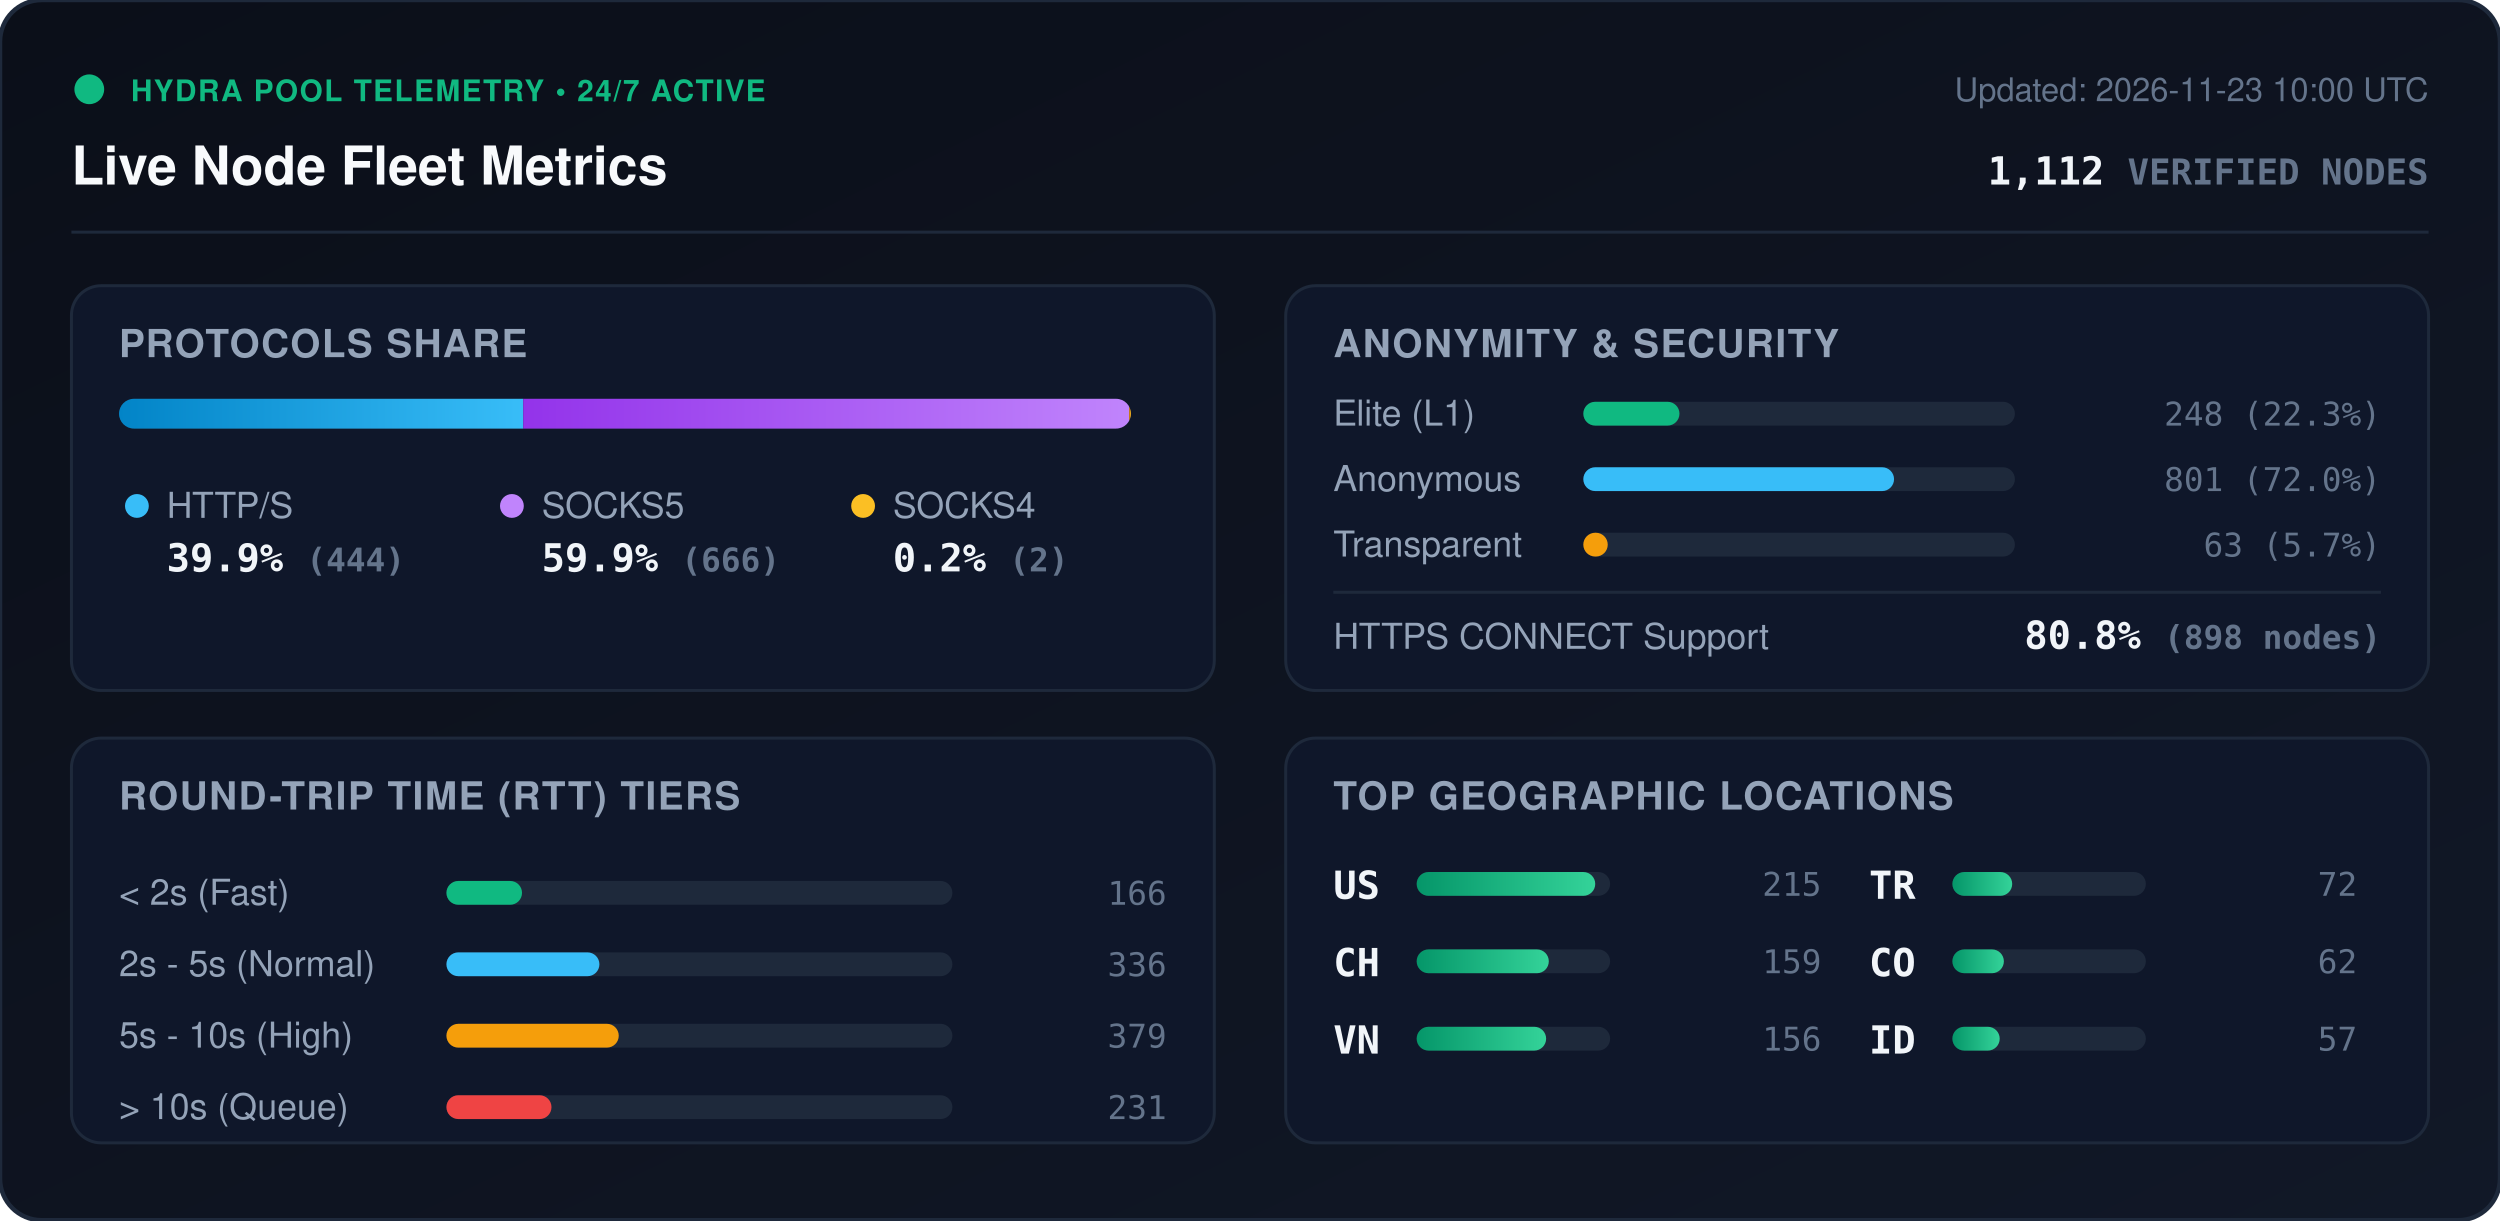
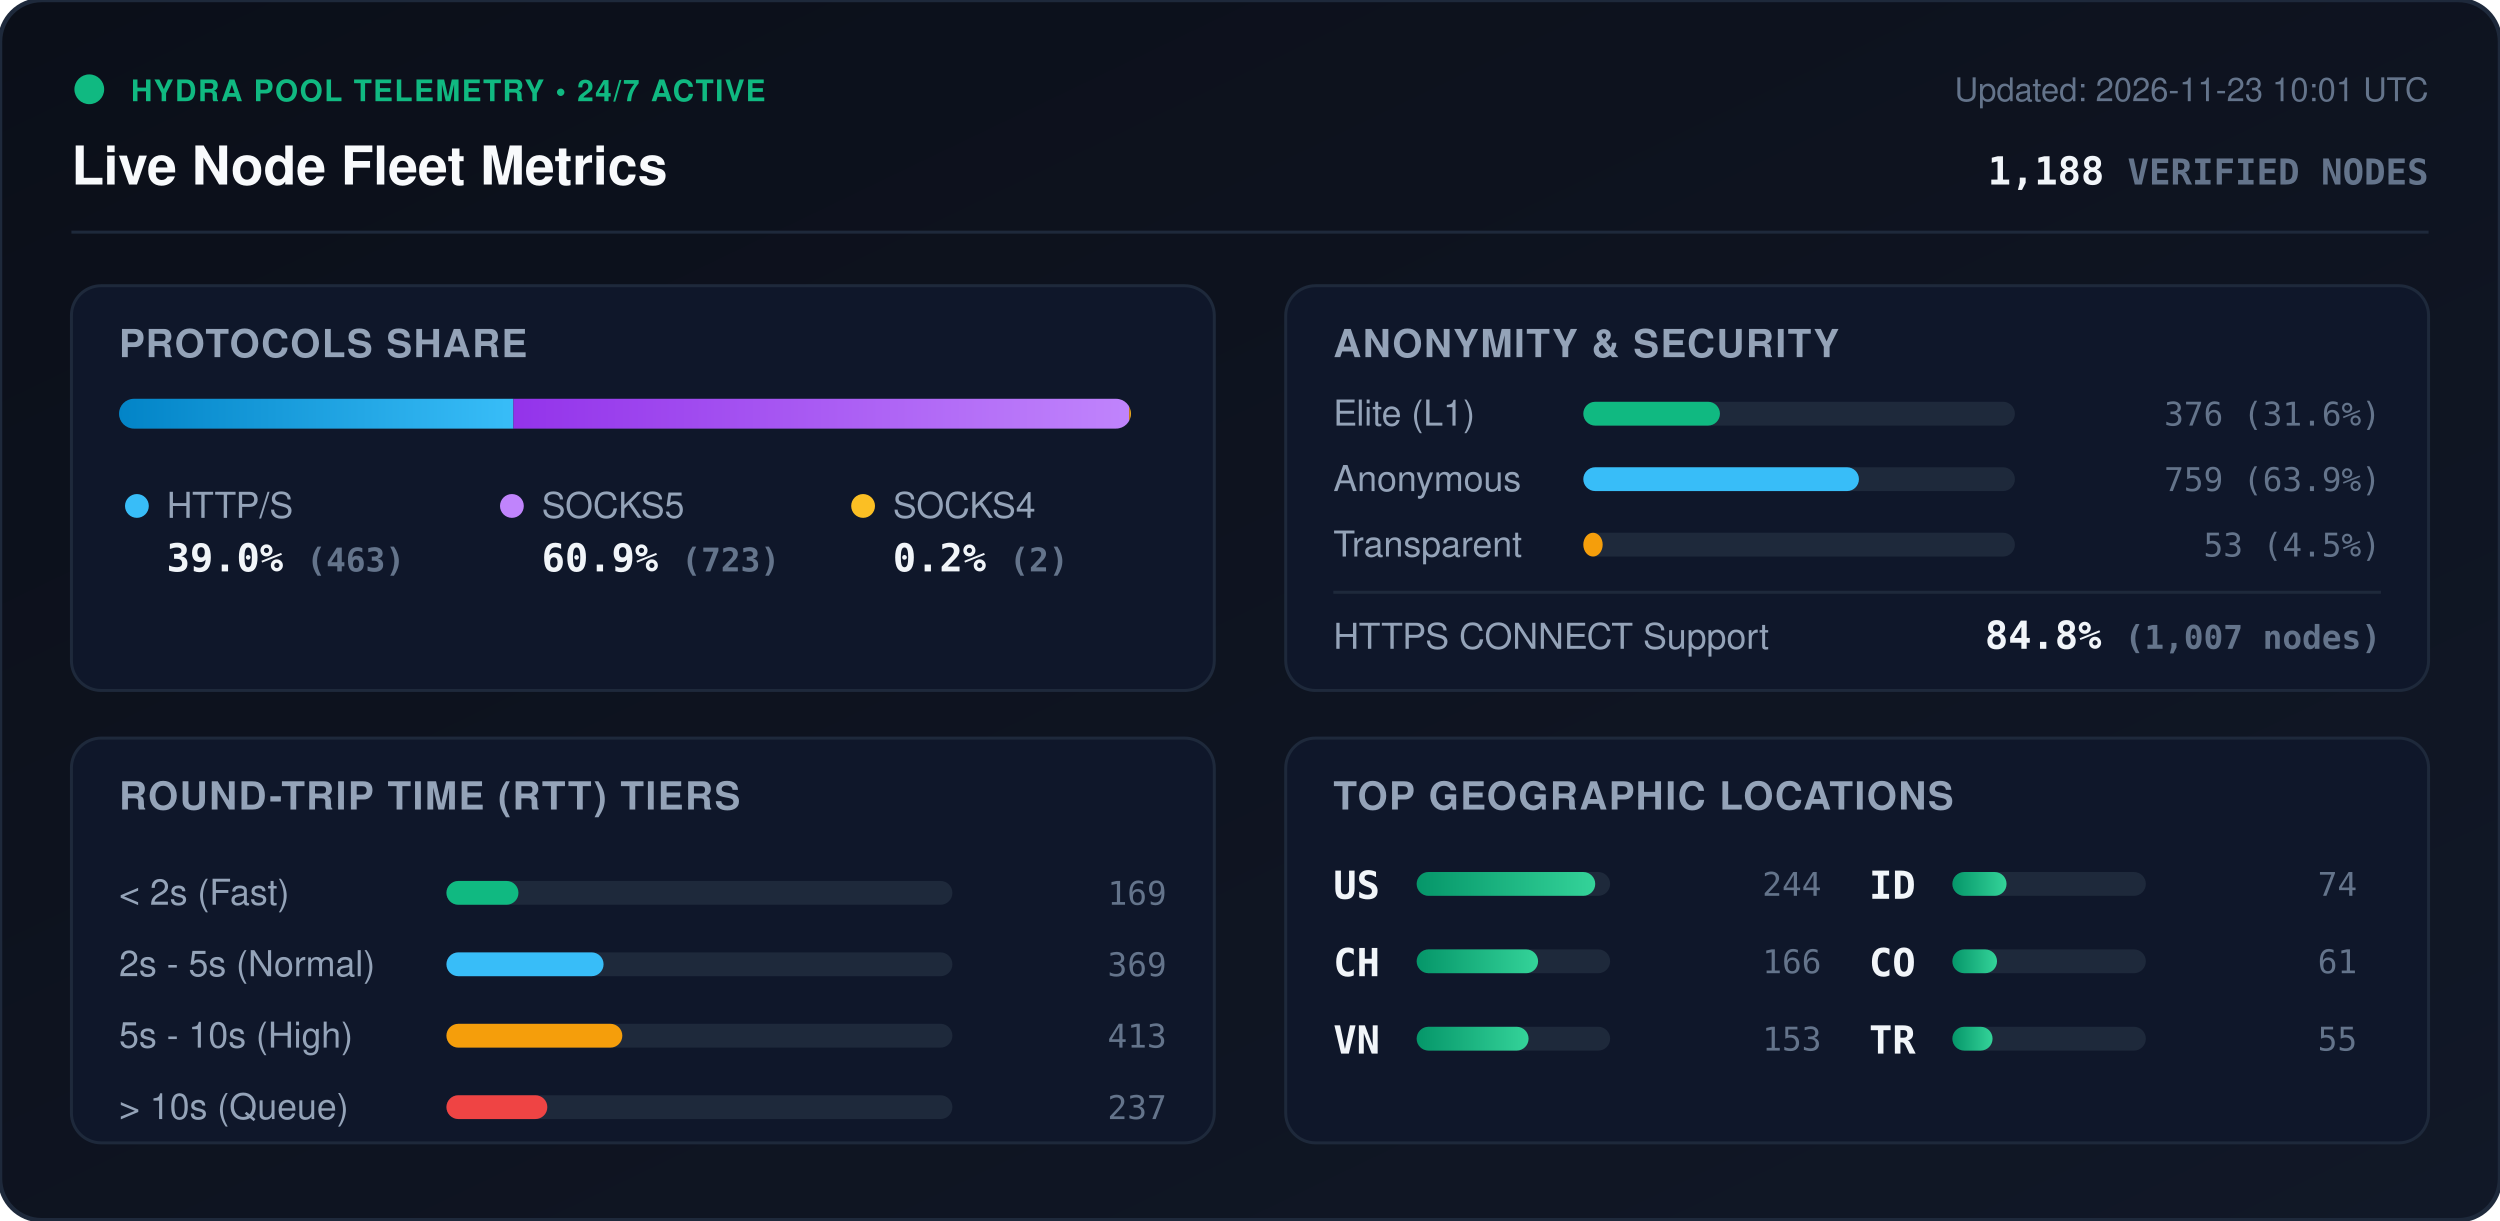
<svg xmlns="http://www.w3.org/2000/svg" viewBox="0 0 840 410" width="840" height="410" style="max-width: 100%; height: auto;">
  <defs>
    <linearGradient id="bg" x1="0%" y1="0%" x2="100%" y2="100%">
      <stop offset="0%" stop-color="#0b0f19" />
      <stop offset="100%" stop-color="#111827" />
    </linearGradient>
    <linearGradient id="bar-http" x1="0%" y1="0%" x2="100%" y2="0%">
      <stop offset="0%" stop-color="#0284c7" />
      <stop offset="100%" stop-color="#38bdf8" />
    </linearGradient>
    <linearGradient id="bar-socks5" x1="0%" y1="0%" x2="100%" y2="0%">
      <stop offset="0%" stop-color="#9333ea" />
      <stop offset="100%" stop-color="#c084fc" />
    </linearGradient>
    <linearGradient id="bar-socks4" x1="0%" y1="0%" x2="100%" y2="0%">
      <stop offset="0%" stop-color="#d97706" />
      <stop offset="100%" stop-color="#fbbf24" />
    </linearGradient>
    <linearGradient id="bar-green" x1="0%" y1="0%" x2="100%" y2="0%">
      <stop offset="0%" stop-color="#059669" />
      <stop offset="100%" stop-color="#34d399" />
    </linearGradient>
    <clipPath id="prog-track-clip">
      <rect width="340.0" height="10" rx="5" />
    </clipPath>
    <style>
      .title { font: 700 18px -apple-system, BlinkMacSystemFont, 'Segoe UI', Helvetica, Arial, sans-serif; fill: #f8fafc; }
      .sub { font: 500 11px -apple-system, BlinkMacSystemFont, 'Segoe UI', Helvetica, Arial, sans-serif; fill: #64748b; }
      .section-hdr { font: 600 13px -apple-system, BlinkMacSystemFont, 'Segoe UI', Helvetica, Arial, sans-serif; fill: #94a3b8; letter-spacing: 0.5px; }
      .metric-val { font: 700 13px -apple-system, BlinkMacSystemFont, 'Segoe UI', Helvetica, Arial, sans-serif; fill: #f1f5f9; }
      .metric-lbl { font: 500 12px -apple-system, BlinkMacSystemFont, 'Segoe UI', Helvetica, Arial, sans-serif; fill: #94a3b8; }
      .badge-txt { font: 700 10px -apple-system, BlinkMacSystemFont, 'Segoe UI', Helvetica, Arial, sans-serif; fill: #10b981; letter-spacing: 0.5px; }
      .mono { font-family: ui-monospace, SFMono-Regular, Menlo, Monaco, Consolas, monospace; }
      .pulse { animation: beacon 2s infinite ease-in-out; }
      @keyframes beacon { 0%, 100% { opacity: 1; } 50% { opacity: 0.35; } }
    </style>
  </defs>
  <rect width="840" height="410" rx="14" fill="url(#bg)" stroke="#1e293b" stroke-width="1.5" />
  <g transform="translate(24, 24)">
    <circle cx="6" cy="6" r="5" fill="#10b981" class="pulse" />
    <text x="20" y="10" class="badge-txt">HYDRA POOL TELEMETRY • 24/7 ACTIVE</text>
    <text x="0" y="38" class="title">Live Node Fleet Metrics</text>
-     <text x="792" y="10" text-anchor="end" class="sub">Updated: 2026-11-23 10:00 UTC</text>
-     <text x="792" y="38" text-anchor="end" class="metric-val mono" fill="#38bdf8">1,112 <tspan font-size="12" fill="#64748b">VERIFIED NODES</tspan>
+     <text x="792" y="10" text-anchor="end" class="sub">Updated: 2026-11-23 10:01 UTC</text>
+     <text x="792" y="38" text-anchor="end" class="metric-val mono" fill="#38bdf8">1,188 <tspan font-size="12" fill="#64748b">VERIFIED NODES</tspan>
    </text>
  </g>
  <line x1="24" y1="78" x2="816" y2="78" stroke="#1e293b" stroke-width="1" />
  <g transform="translate(24, 96)">
    <rect width="384" height="136" rx="10" fill="#0f172a" stroke="#1e293b" />
    <text x="16" y="24" class="section-hdr">PROTOCOLS SHARE</text>
    <g transform="translate(16, 38)">
      <rect width="340.0" height="10" rx="5" fill="#1e293b" />
      <g clip-path="url(#prog-track-clip)">
-         <rect x="0" width="135.8" height="10" fill="url(#bar-http)" />
-         <rect x="135.8" width="203.6" height="10" fill="url(#bar-socks5)" />
+         <rect x="0" width="132.5" height="10" fill="url(#bar-http)" />
+         <rect x="132.5" width="206.9" height="10" fill="url(#bar-socks5)" />
        <rect x="339.4" width="0.6" height="10" fill="url(#bar-socks4)" />
      </g>
    </g>
    <g transform="translate(16, 68)">
      <circle cx="6" cy="6" r="4" fill="#38bdf8" />
      <text x="16" y="10" class="metric-lbl">HTTP/S</text>
-       <text x="16" y="28" class="metric-val mono">39.9% <tspan font-size="11" fill="#64748b">(444)</tspan>
+       <text x="16" y="28" class="metric-val mono">39.0% <tspan font-size="11" fill="#64748b">(463)</tspan>
      </text>
      <circle cx="132" cy="6" r="4" fill="#c084fc" />
      <text x="142" y="10" class="metric-lbl">SOCKS5</text>
-       <text x="142" y="28" class="metric-val mono">59.9% <tspan font-size="11" fill="#64748b">(666)</tspan>
+       <text x="142" y="28" class="metric-val mono">60.9% <tspan font-size="11" fill="#64748b">(723)</tspan>
      </text>
      <circle cx="250" cy="6" r="4" fill="#fbbf24" />
      <text x="260" y="10" class="metric-lbl">SOCKS4</text>
      <text x="260" y="28" class="metric-val mono">0.2% <tspan font-size="11" fill="#64748b">(2)</tspan>
      </text>
    </g>
  </g>
  <g transform="translate(432, 96)">
    <rect width="384" height="136" rx="10" fill="#0f172a" stroke="#1e293b" />
    <text x="16" y="24" class="section-hdr">ANONYMITY &amp; SECURITY</text>
    <text x="16" y="47" class="metric-lbl">Elite (L1)</text>
    <rect x="100" y="39" width="145.0" height="8" rx="4" fill="#1e293b" />
-     <rect x="100" y="39" width="32.3" height="8" rx="4" fill="#10b981" />
-     <text x="368" y="47" text-anchor="end" class="mono sub" fill="#e2e8f0">248 (22.3%)</text>
+     <rect x="100" y="39" width="45.9" height="8" rx="4" fill="#10b981" />
+     <text x="368" y="47" text-anchor="end" class="mono sub" fill="#e2e8f0">376 (31.6%)</text>
    <text x="16" y="69" class="metric-lbl">Anonymous</text>
    <rect x="100" y="61" width="145.0" height="8" rx="4" fill="#1e293b" />
-     <rect x="100" y="61" width="104.4" height="8" rx="4" fill="#38bdf8" />
-     <text x="368" y="69" text-anchor="end" class="mono sub" fill="#e2e8f0">801 (72.0%)</text>
+     <rect x="100" y="61" width="92.6" height="8" rx="4" fill="#38bdf8" />
+     <text x="368" y="69" text-anchor="end" class="mono sub" fill="#e2e8f0">759 (63.9%)</text>
    <text x="16" y="91" class="metric-lbl">Transparent</text>
    <rect x="100" y="83" width="145.0" height="8" rx="4" fill="#1e293b" />
-     <rect x="100" y="83" width="8.2" height="8" rx="4" fill="#f59e0b" />
-     <text x="368" y="91" text-anchor="end" class="mono sub" fill="#e2e8f0">63 (5.7%)</text>
+     <rect x="100" y="83" width="6.5" height="8" rx="4" fill="#f59e0b" />
+     <text x="368" y="91" text-anchor="end" class="mono sub" fill="#e2e8f0">53 (4.5%)</text>
    <line x1="16" y1="103" x2="368" y2="103" stroke="#1e293b" stroke-width="1" />
    <text x="16" y="122" class="metric-lbl">HTTPS CONNECT Support</text>
-     <text x="368" y="122" text-anchor="end" class="metric-val mono" fill="#34d399">80.8% <tspan font-size="11" fill="#64748b">(898 nodes)</tspan>
+     <text x="368" y="122" text-anchor="end" class="metric-val mono" fill="#34d399">84.8% <tspan font-size="11" fill="#64748b">(1,007 nodes)</tspan>
    </text>
  </g>
  <g transform="translate(24, 248)">
    <rect width="384" height="136" rx="10" fill="#0f172a" stroke="#1e293b" />
    <text x="16" y="24" class="section-hdr">ROUND-TRIP TIME (RTT) TIERS</text>
    <g transform="translate(16, 42)">
      <text x="0" y="14" class="metric-lbl">&lt; 2s (Fast)</text>
      <rect x="110" y="6" width="170" height="8" rx="4" fill="#1e293b" />
-       <rect x="110" y="6" width="25.4" height="8" rx="4" fill="#10b981" />
-       <text x="352" y="14" text-anchor="end" class="mono sub">166</text>
+       <rect x="110" y="6" width="24.2" height="8" rx="4" fill="#10b981" />
+       <text x="352" y="14" text-anchor="end" class="mono sub">169</text>
      <text x="0" y="38" class="metric-lbl">2s - 5s (Normal)</text>
      <rect x="110" y="30" width="170" height="8" rx="4" fill="#1e293b" />
-       <rect x="110" y="30" width="51.4" height="8" rx="4" fill="#38bdf8" />
-       <text x="352" y="38" text-anchor="end" class="mono sub">336</text>
+       <rect x="110" y="30" width="52.8" height="8" rx="4" fill="#38bdf8" />
+       <text x="352" y="38" text-anchor="end" class="mono sub">369</text>
      <text x="0" y="62" class="metric-lbl">5s - 10s (High)</text>
      <rect x="110" y="54" width="170" height="8" rx="4" fill="#1e293b" />
-       <rect x="110" y="54" width="57.9" height="8" rx="4" fill="#f59e0b" />
-       <text x="352" y="62" text-anchor="end" class="mono sub">379</text>
+       <rect x="110" y="54" width="59.1" height="8" rx="4" fill="#f59e0b" />
+       <text x="352" y="62" text-anchor="end" class="mono sub">413</text>
      <text x="0" y="86" class="metric-lbl">&gt; 10s (Queue)</text>
      <rect x="110" y="78" width="170" height="8" rx="4" fill="#1e293b" />
-       <rect x="110" y="78" width="35.3" height="8" rx="4" fill="#ef4444" />
-       <text x="352" y="86" text-anchor="end" class="mono sub">231</text>
+       <rect x="110" y="78" width="33.9" height="8" rx="4" fill="#ef4444" />
+       <text x="352" y="86" text-anchor="end" class="mono sub">237</text>
    </g>
  </g>
  <g transform="translate(432, 248)">
    <rect width="384" height="136" rx="10" fill="#0f172a" stroke="#1e293b" />
    <text x="16" y="24" class="section-hdr">TOP GEOGRAPHIC LOCATIONS</text>
    <g transform="translate(16, 42)">
      <g transform="translate(0, 0)">
        <text x="0" y="12" class="mono metric-val" font-size="12">US</text>
        <rect x="28" y="3" width="65" height="8" rx="4" fill="#1e293b" />
        <rect x="28" y="3" width="60.0" height="8" rx="4" fill="url(#bar-green)" />
-         <text x="164" y="11" text-anchor="end" class="mono sub">215</text>
+         <text x="164" y="11" text-anchor="end" class="mono sub">244</text>
      </g>
      <g transform="translate(0, 26)">
        <text x="0" y="12" class="mono metric-val" font-size="12">CH</text>
        <rect x="28" y="3" width="65" height="8" rx="4" fill="#1e293b" />
-         <rect x="28" y="3" width="44.4" height="8" rx="4" fill="url(#bar-green)" />
-         <text x="164" y="11" text-anchor="end" class="mono sub">159</text>
+         <rect x="28" y="3" width="40.8" height="8" rx="4" fill="url(#bar-green)" />
+         <text x="164" y="11" text-anchor="end" class="mono sub">166</text>
      </g>
      <g transform="translate(0, 52)">
        <text x="0" y="12" class="mono metric-val" font-size="12">VN</text>
        <rect x="28" y="3" width="65" height="8" rx="4" fill="#1e293b" />
-         <rect x="28" y="3" width="43.5" height="8" rx="4" fill="url(#bar-green)" />
-         <text x="164" y="11" text-anchor="end" class="mono sub">156</text>
+         <rect x="28" y="3" width="37.6" height="8" rx="4" fill="url(#bar-green)" />
+         <text x="164" y="11" text-anchor="end" class="mono sub">153</text>
      </g>
      <g transform="translate(180, 0)">
-         <text x="0" y="12" class="mono metric-val" font-size="12">TR</text>
+         <text x="0" y="12" class="mono metric-val" font-size="12">ID</text>
        <rect x="28" y="3" width="65" height="8" rx="4" fill="#1e293b" />
-         <rect x="28" y="3" width="20.1" height="8" rx="4" fill="url(#bar-green)" />
-         <text x="164" y="11" text-anchor="end" class="mono sub">72</text>
+         <rect x="28" y="3" width="18.2" height="8" rx="4" fill="url(#bar-green)" />
+         <text x="164" y="11" text-anchor="end" class="mono sub">74</text>
      </g>
      <g transform="translate(180, 26)">
        <text x="0" y="12" class="mono metric-val" font-size="12">CO</text>
        <rect x="28" y="3" width="65" height="8" rx="4" fill="#1e293b" />
-         <rect x="28" y="3" width="17.3" height="8" rx="4" fill="url(#bar-green)" />
-         <text x="164" y="11" text-anchor="end" class="mono sub">62</text>
+         <rect x="28" y="3" width="15.0" height="8" rx="4" fill="url(#bar-green)" />
+         <text x="164" y="11" text-anchor="end" class="mono sub">61</text>
      </g>
      <g transform="translate(180, 52)">
-         <text x="0" y="12" class="mono metric-val" font-size="12">ID</text>
+         <text x="0" y="12" class="mono metric-val" font-size="12">TR</text>
        <rect x="28" y="3" width="65" height="8" rx="4" fill="#1e293b" />
-         <rect x="28" y="3" width="15.9" height="8" rx="4" fill="url(#bar-green)" />
-         <text x="164" y="11" text-anchor="end" class="mono sub">57</text>
+         <rect x="28" y="3" width="13.5" height="8" rx="4" fill="url(#bar-green)" />
+         <text x="164" y="11" text-anchor="end" class="mono sub">55</text>
      </g>
    </g>
  </g>
</svg>
